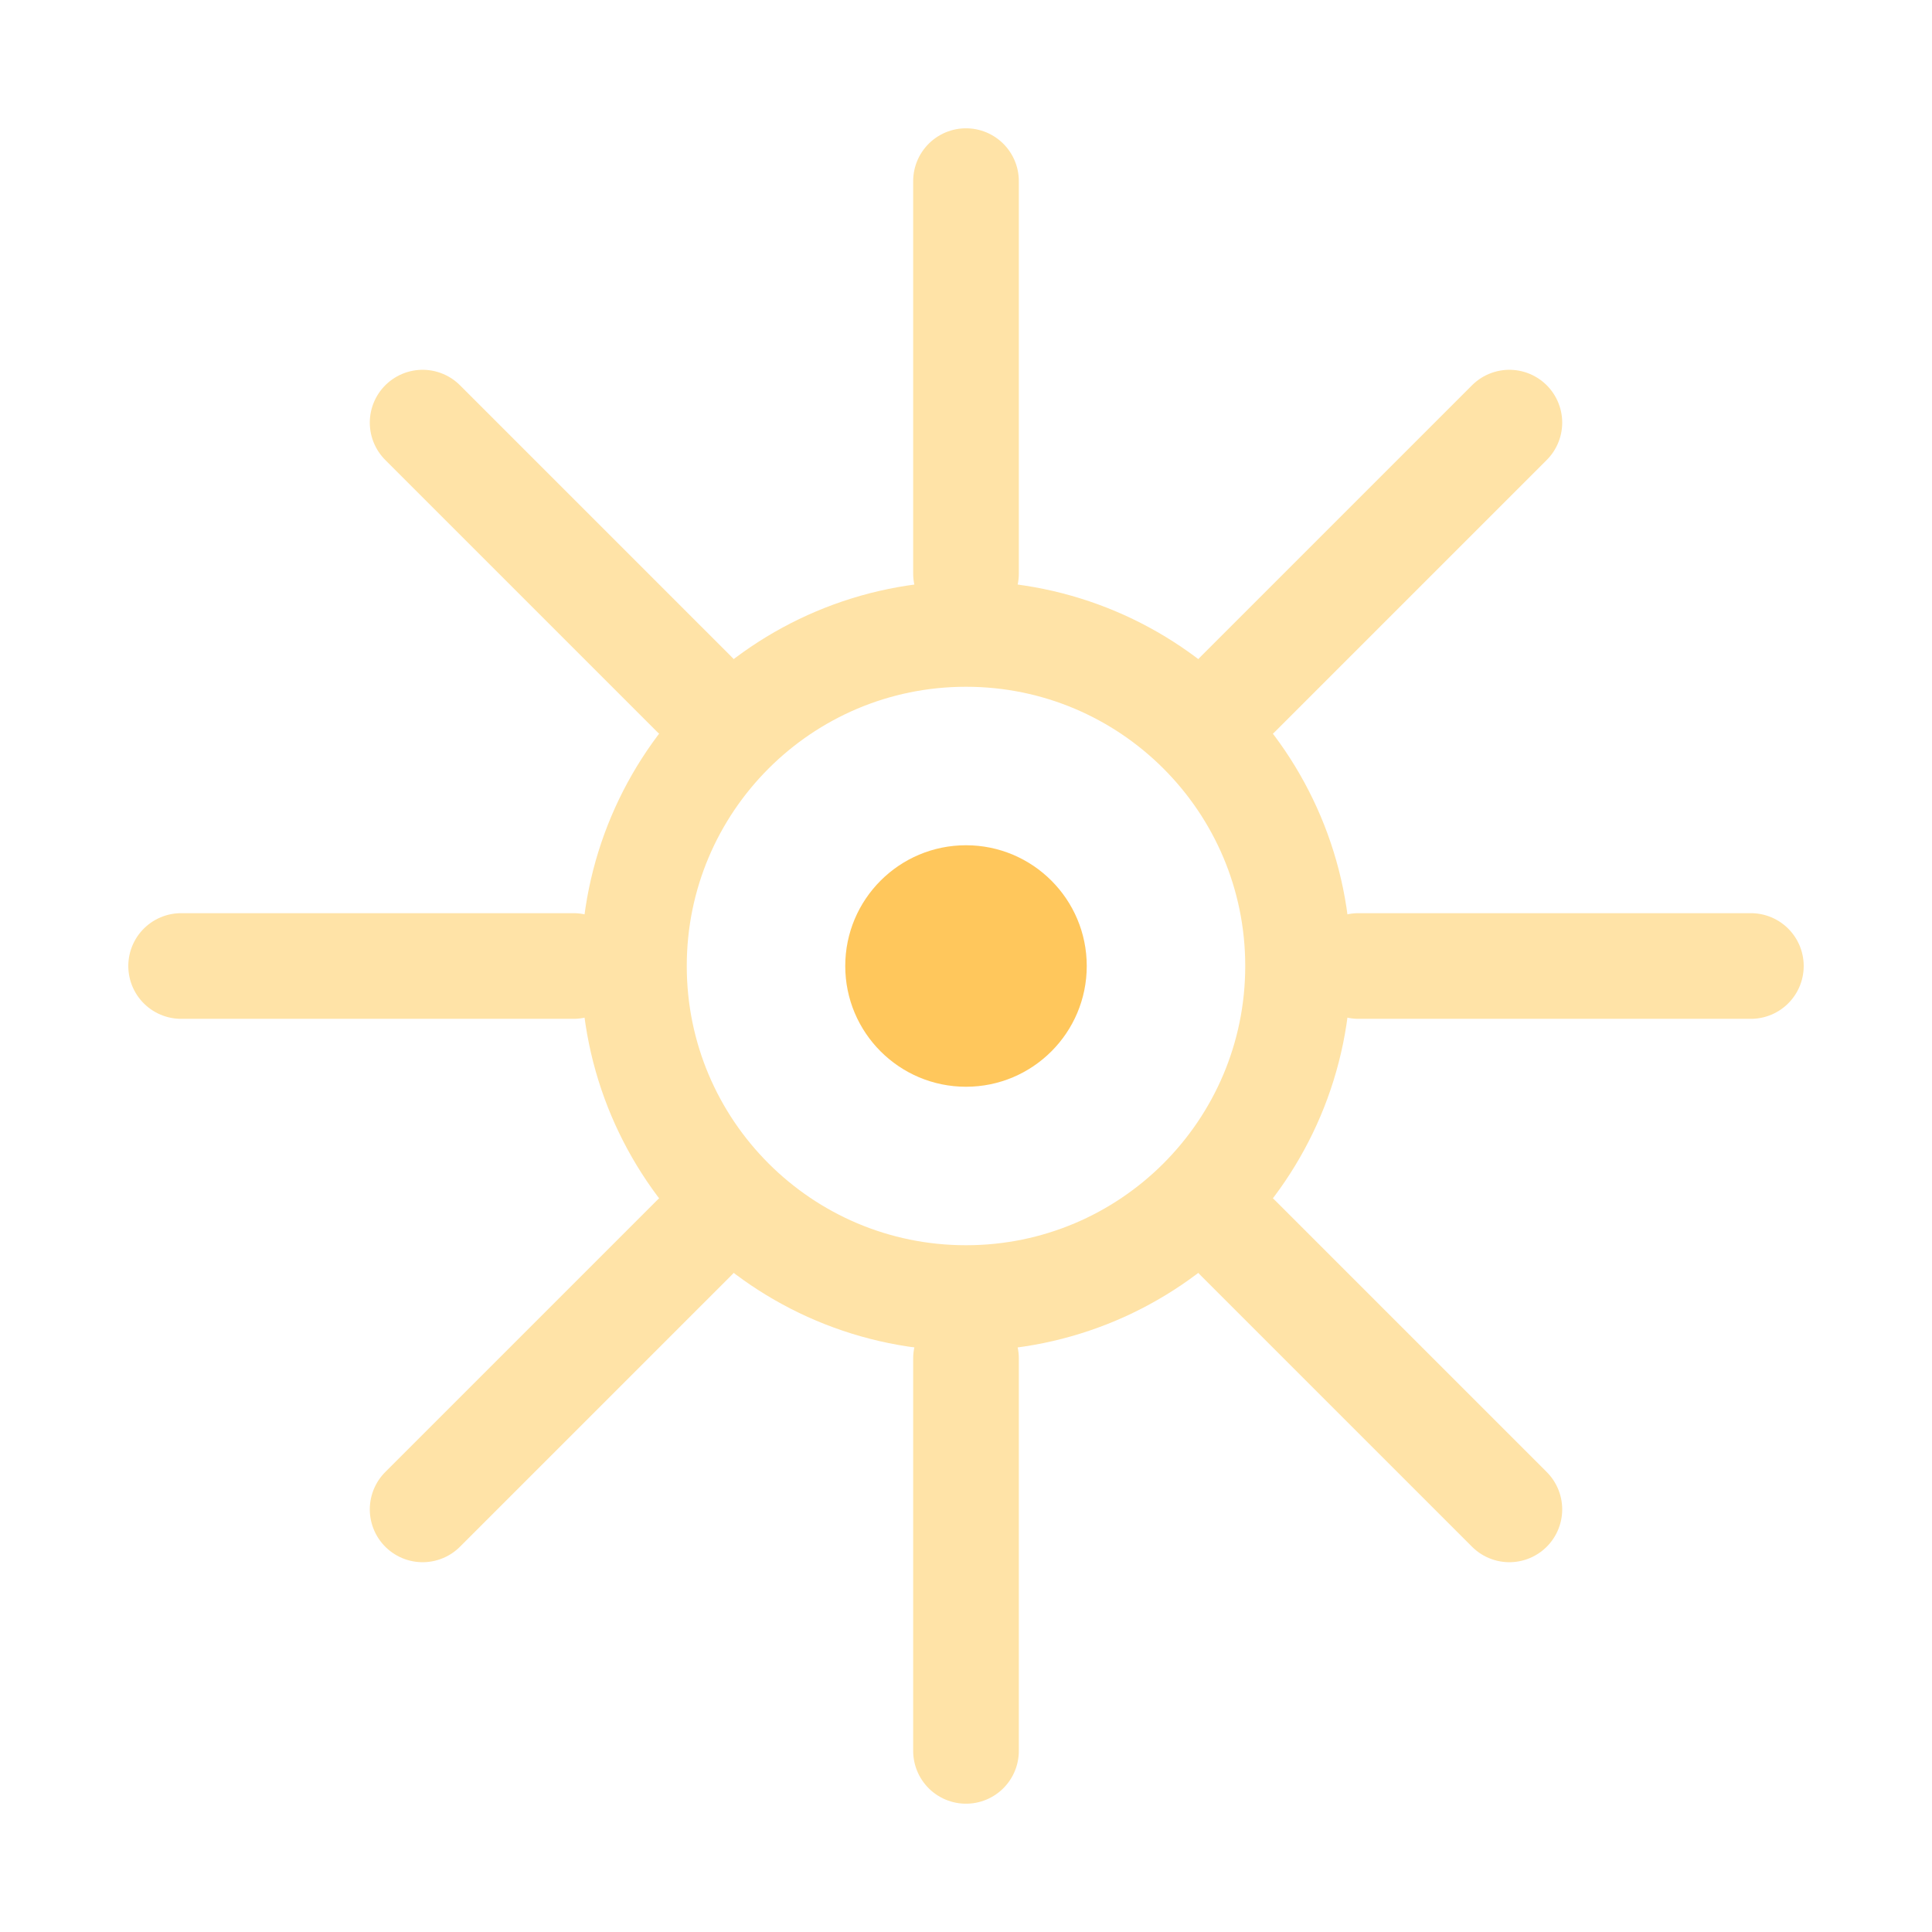
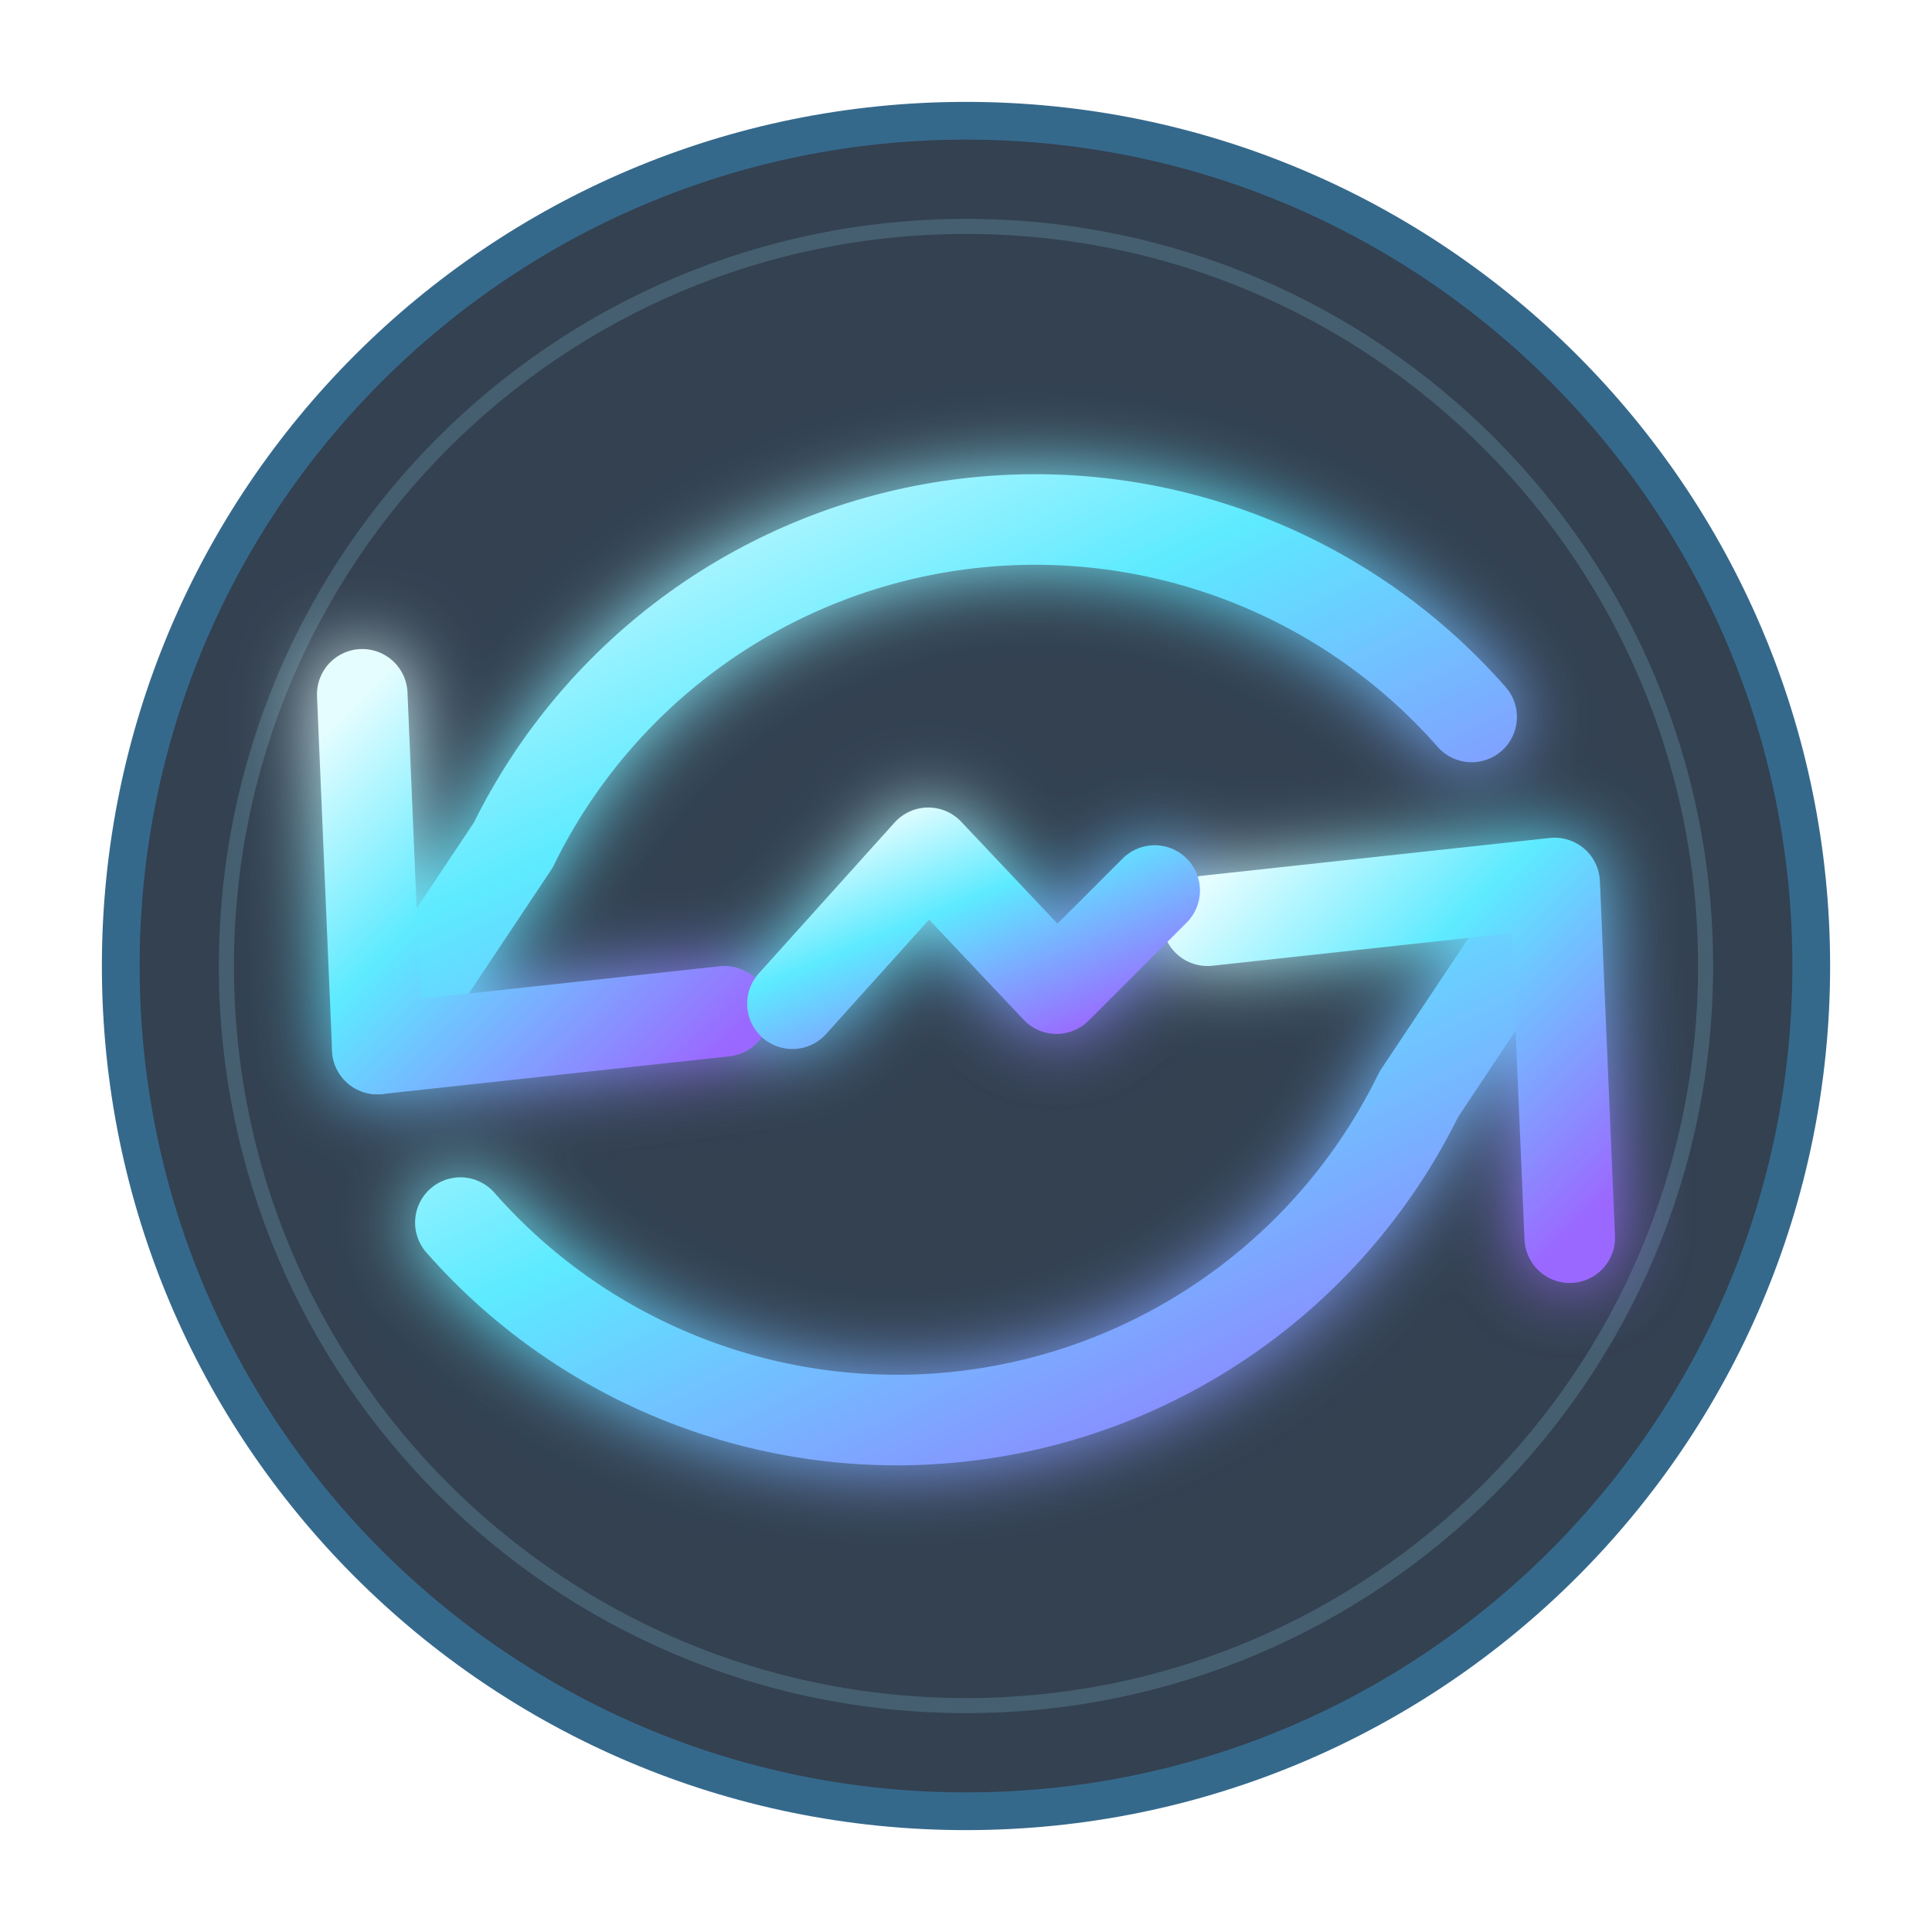
- <svg xmlns="http://www.w3.org/2000/svg" viewBox="0 0 64 64">
-   <g fill="none" stroke="#ffe3a7" stroke-width="3.5" stroke-linecap="round" stroke-linejoin="round">
-     <path d="M32 6v13M32 45v13M6 32h13M45 32h13M14 14l9 9M41 41l9 9M50 14l-9 9M23 41l-9 9" />
-     <circle cx="32" cy="32" r="11" />
+ <svg xmlns="http://www.w3.org/2000/svg" width="256" height="256" viewBox="0 0 256 256">
+   <defs>
+     <linearGradient id="g" x1="0" y1="0" x2="1" y2="1">
+       <stop stop-color="#e5fdff" />
+       <stop offset=".4" stop-color="#5deaff" />
+       <stop offset="1" stop-color="#9b68ff" />
+     </linearGradient>
+     <filter id="glow" x="-100%" y="-100%" width="300%" height="300%">
+       <feGaussianBlur stdDeviation="5" result="b" />
+       <feMerge>
+         <feMergeNode in="b" />
+         <feMergeNode in="SourceGraphic" />
+       </feMerge>
+     </filter>
+   </defs>
+   <circle cx="128" cy="128" r="112" fill="#07182b" fill-opacity=".82" stroke="#35698c" stroke-width="5" />
+   <circle cx="128" cy="128" r="98" fill="none" stroke="#94dff4" stroke-opacity=".19" stroke-width="2" />
+   <g filter="url(#glow)" fill="none" stroke="url(#g)" stroke-width="12" stroke-linecap="round" stroke-linejoin="round">
+     <path d="M195 95a77 77 0 0 0-127 17l-18 27" />
+     <path d="m48 92 2 47 46-5" />
+     <path d="M61 162a77 77 0 0 0 127-17l18-27" />
+     <path d="m208 164-2-47-46 5" />
+     <path d="m105 133 18-20 17 18 13-13" />
  </g>
-   <circle cx="32" cy="32" r="4" fill="#ffc75c" />
</svg>
